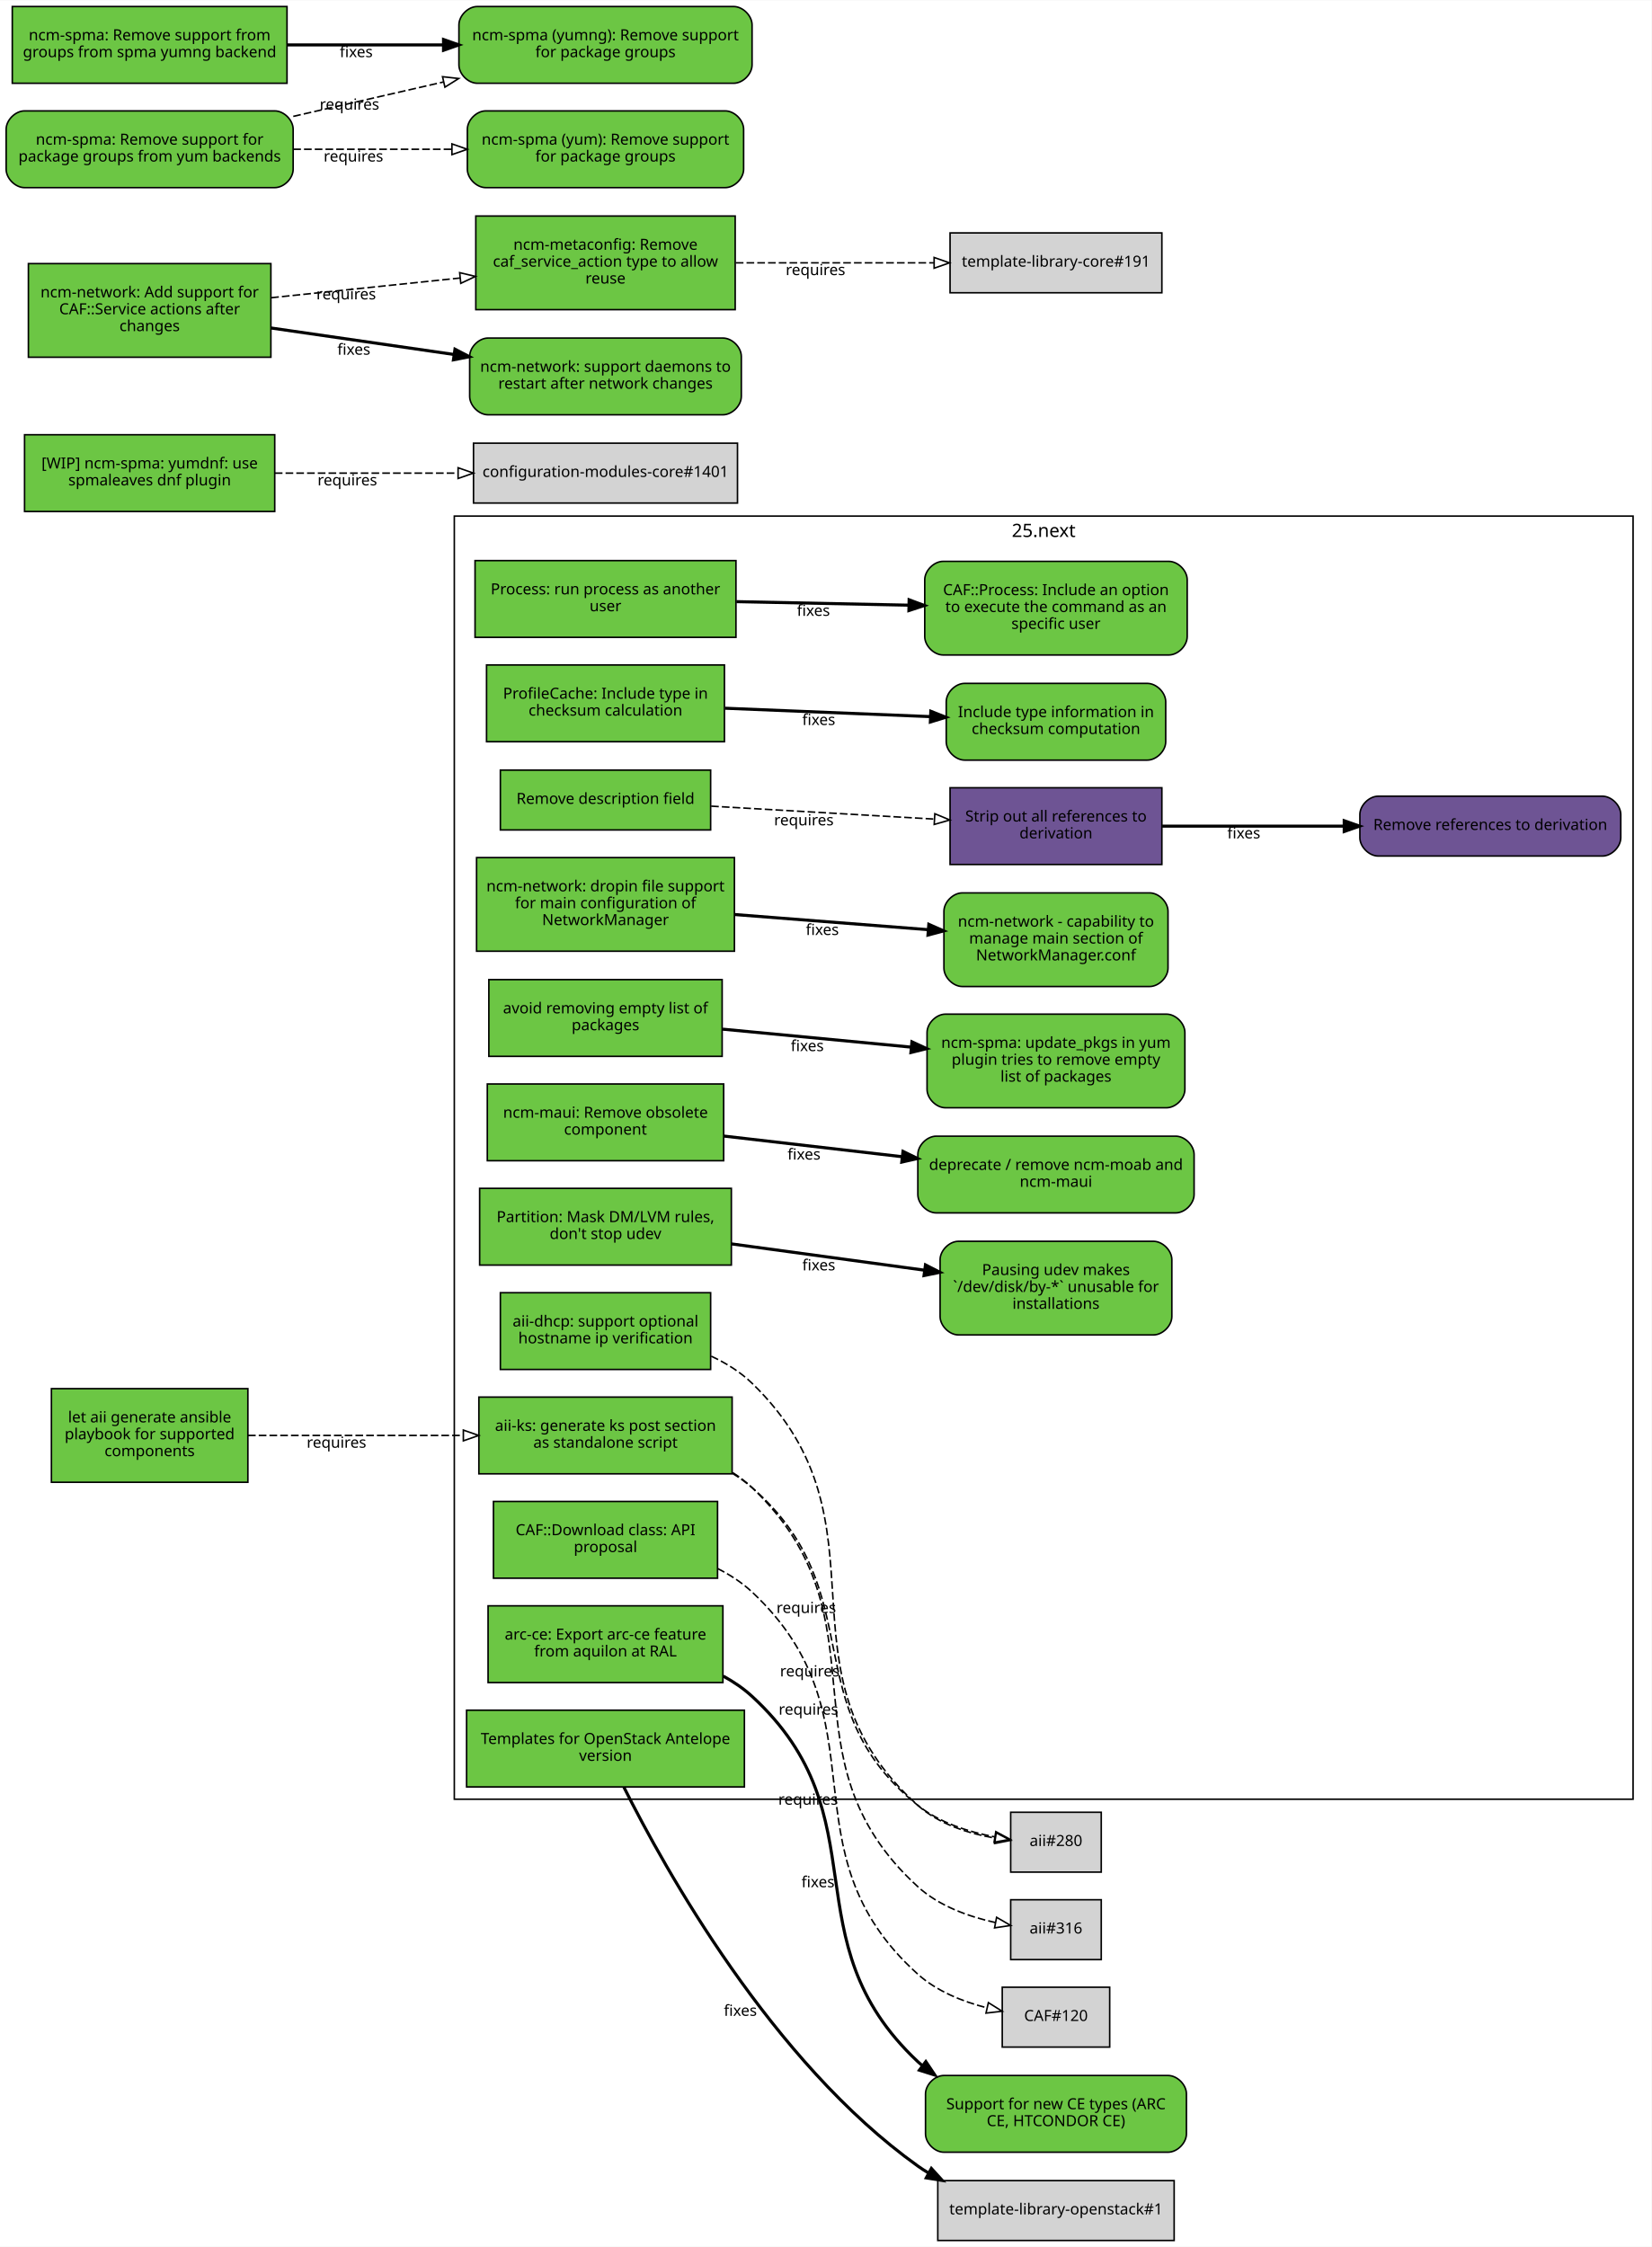
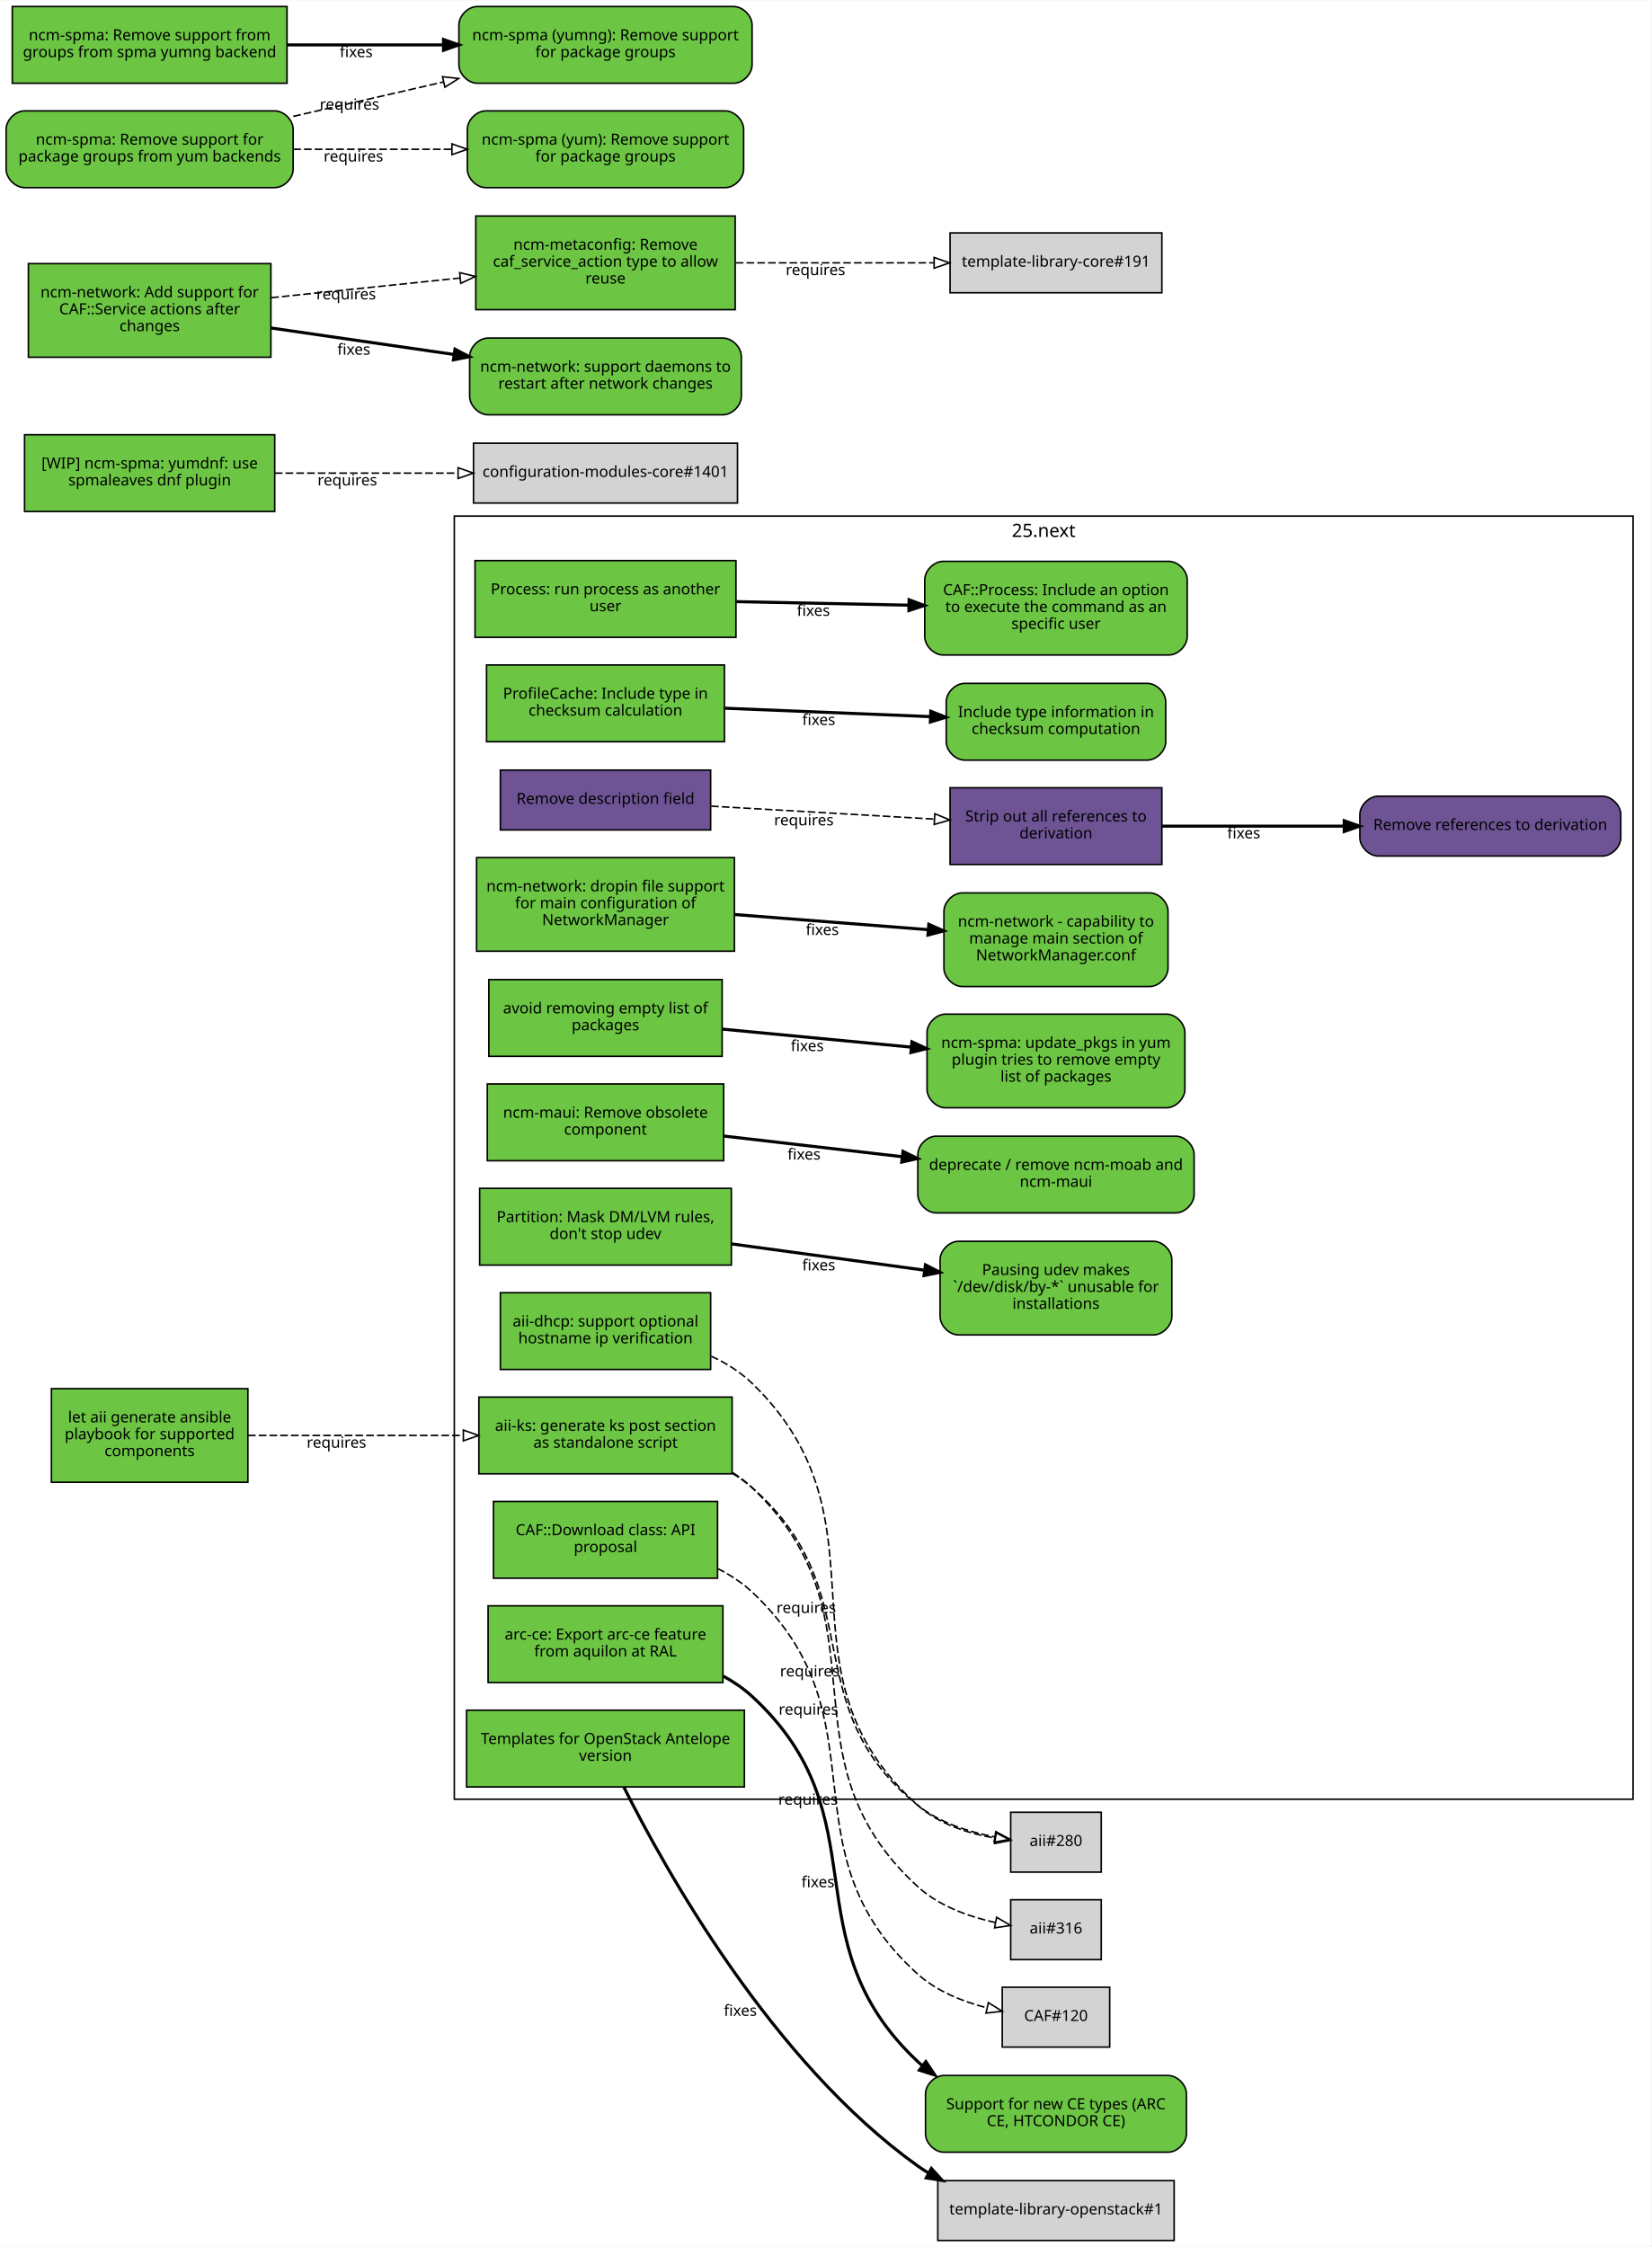
<svg xmlns="http://www.w3.org/2000/svg" xmlns:xlink="http://www.w3.org/1999/xlink" width="1076pt" height="1464pt" viewBox="0.00 0.00 1076.00 1463.50">
  <g id="graph0" class="graph" transform="scale(1 1) rotate(0) translate(4 1459.5)">
    <polygon fill="#ffffff" stroke="transparent" points="-4,4 -4,-1459.5 1072,-1459.5 1072,4 -4,4" />
    <g id="clust1" class="cluster">
      <polygon fill="none" stroke="#000000" points="292,-287.5 292,-1123.5 1060,-1123.5 1060,-287.5 292,-287.5" />
      <text text-anchor="middle" x="676" y="-1109.9" font-family="Sans" font-size="12.00" fill="#000000">25.next</text>
    </g>
    <g id="node1" class="node">
      <g id="a_node1">
        <a xlink:href="https://github.com/quattor/aii/pull/328" xlink:title="aii#328 (pull-request)" target="_parent">
          <polygon fill="#6cc644" stroke="#000000" points="473,-549.5 308,-549.5 308,-499.5 473,-499.5 473,-549.5" />
          <text text-anchor="middle" x="390.5" y="-527.5" font-family="Sans" font-size="10.00" fill="#000000">aii-ks: generate ks post section</text>
          <text text-anchor="middle" x="390.5" y="-516.5" font-family="Sans" font-size="10.00" fill="#000000">as standalone script</text>
        </a>
      </g>
    </g>
    <g id="node2" class="node">
      <polygon fill="#d3d3d3" stroke="#000000" points="713.5,-279 654.5,-279 654.5,-240 713.5,-240 713.5,-279" />
      <text text-anchor="middle" x="684" y="-257" font-family="Sans" font-size="10.00" fill="#000000">aii#280</text>
    </g>
    <g id="edge1" class="edge">
      <path fill="none" stroke="#000000" stroke-dasharray="5,2" d="M473.06,-499.894C477.655,-497.086 482.017,-493.965 486,-490.5 564.289,-422.391 513.003,-348.366 594,-283.5 608.111,-272.199 627.062,-266.191 643.933,-263.009" />
      <polygon fill="none" stroke="#000000" points="644.792,-266.416 654.108,-261.371 643.679,-259.505 644.792,-266.416" />
      <text text-anchor="middle" x="523.602" y="-367.506" font-family="Sans" font-size="10.00" fill="#000000">requires</text>
    </g>
    <g id="node3" class="node">
      <polygon fill="#d3d3d3" stroke="#000000" points="713.5,-222 654.5,-222 654.5,-183 713.5,-183 713.5,-222" />
      <text text-anchor="middle" x="684" y="-200" font-family="Sans" font-size="10.00" fill="#000000">aii#316</text>
    </g>
    <g id="edge2" class="edge">
      <path fill="none" stroke="#000000" stroke-dasharray="5,2" d="M473.421,-500.292C477.929,-497.386 482.171,-494.136 486,-490.5 576.735,-404.336 501.543,-314.813 594,-230.5 607.847,-217.873 627.317,-210.939 644.607,-207.133" />
      <polygon fill="none" stroke="#000000" points="645.318,-210.56 654.476,-205.234 643.995,-203.687 645.318,-210.56" />
      <text text-anchor="middle" x="522.737" y="-342.594" font-family="Sans" font-size="10.00" fill="#000000">requires</text>
    </g>
    <g id="node4" class="node">
      <g id="a_node4">
        <a xlink:href="https://github.com/quattor/aii/pull/299" xlink:title="aii#299 (pull-request)" target="_parent">
          <polygon fill="#6cc644" stroke="#000000" points="459,-617.5 322,-617.5 322,-567.5 459,-567.5 459,-617.5" />
          <text text-anchor="middle" x="390.5" y="-595.5" font-family="Sans" font-size="10.00" fill="#000000">aii-dhcp: support optional</text>
          <text text-anchor="middle" x="390.5" y="-584.5" font-family="Sans" font-size="10.00" fill="#000000">hostname ip verification</text>
        </a>
      </g>
    </g>
    <g id="edge3" class="edge">
      <path fill="none" stroke="#000000" stroke-dasharray="5,2" d="M459.381,-576.145C469.138,-571.616 478.414,-565.846 486,-558.5 580.332,-467.156 496.028,-370.928 594,-283.5 607.689,-271.285 626.921,-265.183 644.094,-262.175" />
      <polygon fill="none" stroke="#000000" points="645.058,-265.572 654.453,-260.675 644.055,-258.644 645.058,-265.572" />
      <text text-anchor="middle" x="521.309" y="-408.813" font-family="Sans" font-size="10.00" fill="#000000">requires</text>
    </g>
    <g id="node5" class="node">
      <g id="a_node5">
        <a xlink:href="https://github.com/quattor/aii/pull/331" xlink:title="aii#331 (pull-request)" target="_parent">
          <polygon fill="#6cc644" stroke="#000000" points="157.5,-555 29.5,-555 29.5,-494 157.5,-494 157.5,-555" />
          <text text-anchor="middle" x="93.5" y="-533" font-family="Sans" font-size="10.00" fill="#000000">let aii generate ansible</text>
          <text text-anchor="middle" x="93.5" y="-522" font-family="Sans" font-size="10.00" fill="#000000">playbook for supported</text>
          <text text-anchor="middle" x="93.5" y="-511" font-family="Sans" font-size="10.00" fill="#000000">components</text>
        </a>
      </g>
    </g>
    <g id="edge4" class="edge">
      <path fill="none" stroke="#000000" stroke-dasharray="5,2" d="M157.579,-524.5C198.481,-524.5 252.179,-524.5 297.707,-524.5" />
      <polygon fill="none" stroke="#000000" points="297.888,-528 307.888,-524.5 297.888,-521 297.888,-528" />
      <text text-anchor="middle" x="215.236" y="-516.5" font-family="Sans" font-size="10.00" fill="#000000">requires</text>
    </g>
    <g id="node6" class="node">
      <g id="a_node6">
        <a xlink:href="https://github.com/quattor/CAF/pull/257" xlink:title="CAF#257 (pull-request)" target="_parent">
          <polygon fill="#6cc644" stroke="#000000" points="475.5,-1094.5 305.5,-1094.5 305.5,-1044.5 475.5,-1044.5 475.5,-1094.5" />
          <text text-anchor="middle" x="390.5" y="-1072.5" font-family="Sans" font-size="10.00" fill="#000000">Process: run process as another</text>
          <text text-anchor="middle" x="390.5" y="-1061.5" font-family="Sans" font-size="10.00" fill="#000000">user</text>
        </a>
      </g>
    </g>
    <g id="node7" class="node">
      <g id="a_node7">
        <a xlink:href="https://github.com/quattor/CAF/issues/253" xlink:title="CAF#253 (issue)" target="_parent">
          <path fill="#6cc644" stroke="#000000" d="M757.5,-1094C757.5,-1094 610.5,-1094 610.5,-1094 604.5,-1094 598.5,-1088 598.5,-1082 598.5,-1082 598.5,-1045 598.5,-1045 598.5,-1039 604.5,-1033 610.5,-1033 610.5,-1033 757.5,-1033 757.5,-1033 763.5,-1033 769.5,-1039 769.5,-1045 769.5,-1045 769.5,-1082 769.5,-1082 769.5,-1088 763.5,-1094 757.5,-1094" />
          <text text-anchor="middle" x="684" y="-1072" font-family="Sans" font-size="10.00" fill="#000000">CAF::Process: Include an option</text>
          <text text-anchor="middle" x="684" y="-1061" font-family="Sans" font-size="10.00" fill="#000000">to execute the command as an</text>
          <text text-anchor="middle" x="684" y="-1050" font-family="Sans" font-size="10.00" fill="#000000">specific user</text>
        </a>
      </g>
    </g>
    <g id="edge5" class="edge">
      <path fill="none" stroke="#000000" stroke-width="2" d="M475.787,-1067.756C510.982,-1067.037 551.935,-1066.2 588.163,-1065.459" />
      <polygon fill="#000000" stroke="#000000" stroke-width="2" points="588.32,-1068.957 598.246,-1065.253 588.177,-1061.958 588.32,-1068.957" />
      <text text-anchor="middle" x="525.98" y="-1058.505" font-family="Sans" font-size="10.00" fill="#000000">fixes</text>
    </g>
    <g id="node8" class="node">
      <g id="a_node8">
        <a xlink:href="https://github.com/quattor/CAF/pull/110" xlink:title="CAF#110 (pull-request)" target="_parent">
          <polygon fill="#6cc644" stroke="#000000" points="463.5,-481.5 317.5,-481.5 317.5,-431.5 463.5,-431.5 463.5,-481.5" />
          <text text-anchor="middle" x="390.5" y="-459.5" font-family="Sans" font-size="10.00" fill="#000000">CAF::Download class: API</text>
          <text text-anchor="middle" x="390.5" y="-448.5" font-family="Sans" font-size="10.00" fill="#000000">proposal</text>
        </a>
      </g>
    </g>
    <g id="node9" class="node">
      <polygon fill="#d3d3d3" stroke="#000000" points="719,-165 649,-165 649,-126 719,-126 719,-165" />
      <text text-anchor="middle" x="684" y="-143" font-family="Sans" font-size="10.00" fill="#000000">CAF#120</text>
    </g>
    <g id="edge6" class="edge">
      <path fill="none" stroke="#000000" stroke-dasharray="5,2" d="M463.527,-437.803C471.709,-433.667 479.444,-428.63 486,-422.5 574.115,-340.118 504.239,-254.085 594,-173.5 606.386,-162.38 623.138,-155.677 638.831,-151.635" />
      <polygon fill="none" stroke="#000000" points="639.956,-154.969 648.934,-149.344 638.408,-148.142 639.956,-154.969" />
      <text text-anchor="middle" x="522.501" y="-283.929" font-family="Sans" font-size="10.00" fill="#000000">requires</text>
    </g>
    <g id="node10" class="node">
      <g id="a_node10">
        <a xlink:href="https://github.com/quattor/CCM/pull/216" xlink:title="CCM#216 (pull-request)" target="_parent">
          <polygon fill="#6cc644" stroke="#000000" points="468,-1026.5 313,-1026.5 313,-976.5 468,-976.5 468,-1026.5" />
          <text text-anchor="middle" x="390.5" y="-1004.5" font-family="Sans" font-size="10.00" fill="#000000">ProfileCache: Include type in</text>
          <text text-anchor="middle" x="390.5" y="-993.5" font-family="Sans" font-size="10.00" fill="#000000">checksum calculation</text>
        </a>
      </g>
    </g>
    <g id="node11" class="node">
      <g id="a_node11">
        <a xlink:href="https://github.com/quattor/CCM/issues/213" xlink:title="CCM#213 (issue)" target="_parent">
          <path fill="#6cc644" stroke="#000000" d="M743.5,-1014.5C743.5,-1014.5 624.5,-1014.5 624.5,-1014.5 618.5,-1014.5 612.5,-1008.5 612.5,-1002.5 612.5,-1002.5 612.5,-976.5 612.5,-976.5 612.5,-970.5 618.5,-964.5 624.5,-964.5 624.5,-964.5 743.5,-964.5 743.5,-964.5 749.5,-964.5 755.5,-970.5 755.5,-976.5 755.5,-976.5 755.5,-1002.5 755.5,-1002.5 755.5,-1008.5 749.5,-1014.5 743.5,-1014.5" />
          <text text-anchor="middle" x="684" y="-992.5" font-family="Sans" font-size="10.00" fill="#000000">Include type information in</text>
          <text text-anchor="middle" x="684" y="-981.5" font-family="Sans" font-size="10.00" fill="#000000">checksum computation</text>
        </a>
      </g>
    </g>
    <g id="edge7" class="edge">
      <path fill="none" stroke="#000000" stroke-width="2" d="M468.382,-998.316C509.644,-996.629 560.3,-994.558 602.143,-992.847" />
      <polygon fill="#000000" stroke="#000000" stroke-width="2" points="602.454,-996.337 612.303,-992.431 602.168,-989.343 602.454,-996.337" />
      <text text-anchor="middle" x="529.448" y="-987.369" font-family="Sans" font-size="10.00" fill="#000000">fixes</text>
    </g>
    <g id="node12" class="node">
      <g id="a_node12">
        <a xlink:href="https://github.com/quattor/CCM/pull/215" xlink:title="CCM#215 (pull-request)" target="_parent">
-           <polygon fill="#6cc644" stroke="#000000" points="459,-958 322,-958 322,-919 459,-919 459,-958" />
+           <polygon fill="#6e5494" stroke="#000000" points="459,-958 322,-958 322,-919 459,-919 459,-958" />
          <text text-anchor="middle" x="390.5" y="-936" font-family="Sans" font-size="10.00" fill="#000000">Remove description field</text>
        </a>
      </g>
    </g>
    <g id="node13" class="node">
      <g id="a_node13">
        <a xlink:href="https://github.com/quattor/CCM/pull/214" xlink:title="CCM#214 (pull-request)" target="_parent">
          <polygon fill="#6e5494" stroke="#000000" points="753,-946.5 615,-946.5 615,-896.5 753,-896.5 753,-946.5" />
          <text text-anchor="middle" x="684" y="-924.5" font-family="Sans" font-size="10.00" fill="#000000">Strip out all references to</text>
          <text text-anchor="middle" x="684" y="-913.5" font-family="Sans" font-size="10.00" fill="#000000">derivation</text>
        </a>
      </g>
    </g>
    <g id="edge8" class="edge">
      <path fill="none" stroke="#000000" stroke-dasharray="5,2" d="M459.313,-934.514C502.867,-931.991 559.324,-928.721 604.749,-926.09" />
      <polygon fill="none" stroke="#000000" points="605.075,-929.577 614.856,-925.505 604.67,-922.589 605.075,-929.577" />
      <text text-anchor="middle" x="519.747" y="-922" font-family="Sans" font-size="10.00" fill="#000000">requires</text>
    </g>
    <g id="node14" class="node">
      <g id="a_node14">
        <a xlink:href="https://github.com/quattor/CCM/issues/134" xlink:title="CCM#134 (issue)" target="_parent">
          <path fill="#6e5494" stroke="#000000" d="M1040,-941C1040,-941 894,-941 894,-941 888,-941 882,-935 882,-929 882,-929 882,-914 882,-914 882,-908 888,-902 894,-902 894,-902 1040,-902 1040,-902 1046,-902 1052,-908 1052,-914 1052,-914 1052,-929 1052,-929 1052,-935 1046,-941 1040,-941" />
          <text text-anchor="middle" x="967" y="-919" font-family="Sans" font-size="10.00" fill="#000000">Remove references to derivation</text>
        </a>
      </g>
    </g>
    <g id="edge9" class="edge">
      <path fill="none" stroke="#000000" stroke-width="2" d="M753.23,-921.5C788.83,-921.5 832.774,-921.5 871.542,-921.5" />
      <polygon fill="#000000" stroke="#000000" stroke-width="2" points="871.801,-925 881.801,-921.5 871.801,-918 871.801,-925" />
      <text text-anchor="middle" x="806.388" y="-913.5" font-family="Sans" font-size="10.00" fill="#000000">fixes</text>
    </g>
    <g id="node15" class="node">
      <g id="a_node15">
        <a xlink:href="https://github.com/quattor/configuration-modules-core/pull/1739" xlink:title="configuration-modules-core#1739 (pull-request)" target="_parent">
          <polygon fill="#6cc644" stroke="#000000" points="474.5,-901 306.5,-901 306.5,-840 474.5,-840 474.5,-901" />
          <text text-anchor="middle" x="390.5" y="-879" font-family="Sans" font-size="10.00" fill="#000000">ncm-network: dropin file support</text>
          <text text-anchor="middle" x="390.5" y="-868" font-family="Sans" font-size="10.00" fill="#000000">for main configuration of</text>
          <text text-anchor="middle" x="390.5" y="-857" font-family="Sans" font-size="10.00" fill="#000000">NetworkManager</text>
        </a>
      </g>
    </g>
    <g id="node16" class="node">
      <g id="a_node16">
        <a xlink:href="https://github.com/quattor/configuration-modules-core/issues/1740" xlink:title="configuration-modules-core#1740 (issue)" target="_parent">
          <path fill="#6cc644" stroke="#000000" d="M745,-878C745,-878 623,-878 623,-878 617,-878 611,-872 611,-866 611,-866 611,-829 611,-829 611,-823 617,-817 623,-817 623,-817 745,-817 745,-817 751,-817 757,-823 757,-829 757,-829 757,-866 757,-866 757,-872 751,-878 745,-878" />
          <text text-anchor="middle" x="684" y="-856" font-family="Sans" font-size="10.00" fill="#000000">ncm-network - capability to</text>
          <text text-anchor="middle" x="684" y="-845" font-family="Sans" font-size="10.00" fill="#000000">manage main section of</text>
          <text text-anchor="middle" x="684" y="-834" font-family="Sans" font-size="10.00" fill="#000000">NetworkManager.conf</text>
        </a>
      </g>
    </g>
    <g id="edge10" class="edge">
      <path fill="none" stroke="#000000" stroke-width="2" d="M474.605,-863.909C514.186,-860.807 561.25,-857.119 600.725,-854.026" />
      <polygon fill="#000000" stroke="#000000" stroke-width="2" points="601.155,-857.503 610.851,-853.232 600.608,-850.524 601.155,-857.503" />
      <text text-anchor="middle" x="531.777" y="-850.567" font-family="Sans" font-size="10.00" fill="#000000">fixes</text>
    </g>
    <g id="node17" class="node">
      <g id="a_node17">
        <a xlink:href="https://github.com/quattor/configuration-modules-core/pull/1554" xlink:title="configuration-modules-core#1554 (pull-request)" target="_parent">
          <polygon fill="#6cc644" stroke="#000000" points="466.5,-821.5 314.5,-821.5 314.5,-771.5 466.5,-771.5 466.5,-821.5" />
          <text text-anchor="middle" x="390.5" y="-799.5" font-family="Sans" font-size="10.00" fill="#000000">avoid removing empty list of</text>
          <text text-anchor="middle" x="390.5" y="-788.5" font-family="Sans" font-size="10.00" fill="#000000">packages</text>
        </a>
      </g>
    </g>
    <g id="node18" class="node">
      <g id="a_node18">
        <a xlink:href="https://github.com/quattor/configuration-modules-core/issues/1553" xlink:title="configuration-modules-core#1553 (issue)" target="_parent">
          <path fill="#6cc644" stroke="#000000" d="M756,-799C756,-799 612,-799 612,-799 606,-799 600,-793 600,-787 600,-787 600,-750 600,-750 600,-744 606,-738 612,-738 612,-738 756,-738 756,-738 762,-738 768,-744 768,-750 768,-750 768,-787 768,-787 768,-793 762,-799 756,-799" />
          <text text-anchor="middle" x="684" y="-777" font-family="Sans" font-size="10.00" fill="#000000">ncm-spma: update_pkgs in yum</text>
          <text text-anchor="middle" x="684" y="-766" font-family="Sans" font-size="10.00" fill="#000000">plugin tries to remove empty</text>
          <text text-anchor="middle" x="684" y="-755" font-family="Sans" font-size="10.00" fill="#000000">list of packages</text>
        </a>
      </g>
    </g>
    <g id="edge11" class="edge">
      <path fill="none" stroke="#000000" stroke-width="2" d="M466.848,-789.216C504.427,-785.631 550.078,-781.276 589.807,-777.486" />
      <polygon fill="#000000" stroke="#000000" stroke-width="2" points="590.149,-780.969 599.772,-776.535 589.485,-774.001 590.149,-780.969" />
      <text text-anchor="middle" x="521.96" y="-774.909" font-family="Sans" font-size="10.00" fill="#000000">fixes</text>
    </g>
    <g id="node19" class="node">
      <g id="a_node19">
        <a xlink:href="https://github.com/quattor/configuration-modules-core/pull/1507" xlink:title="configuration-modules-core#1507 (pull-request)" target="_parent">
          <polygon fill="#6cc644" stroke="#000000" points="175,-1176.5 12,-1176.5 12,-1126.5 175,-1126.5 175,-1176.5" />
          <text text-anchor="middle" x="93.5" y="-1154.5" font-family="Sans" font-size="10.00" fill="#000000">[WIP] ncm-spma: yumdnf: use</text>
          <text text-anchor="middle" x="93.5" y="-1143.5" font-family="Sans" font-size="10.00" fill="#000000">spmaleaves dnf plugin</text>
        </a>
      </g>
    </g>
    <g id="node20" class="node">
      <polygon fill="#d3d3d3" stroke="#000000" points="476.5,-1171 304.5,-1171 304.5,-1132 476.5,-1132 476.5,-1171" />
      <text text-anchor="middle" x="390.5" y="-1149" font-family="Sans" font-size="10.00" fill="#000000">configuration-modules-core#1401</text>
    </g>
    <g id="edge12" class="edge">
      <path fill="none" stroke="#000000" stroke-dasharray="5,2" d="M175.049,-1151.5C211.937,-1151.5 255.795,-1151.5 294.283,-1151.5" />
      <polygon fill="none" stroke="#000000" points="294.463,-1155 304.463,-1151.5 294.463,-1148 294.463,-1155" />
      <text text-anchor="middle" x="222.304" y="-1143.5" font-family="Sans" font-size="10.00" fill="#000000">requires</text>
    </g>
    <g id="node21" class="node">
      <g id="a_node21">
        <a xlink:href="https://github.com/quattor/configuration-modules-core/pull/1336" xlink:title="configuration-modules-core#1336 (pull-request)" target="_parent">
          <polygon fill="#6cc644" stroke="#000000" points="172.5,-1288 14.5,-1288 14.5,-1227 172.5,-1227 172.5,-1288" />
          <text text-anchor="middle" x="93.5" y="-1266" font-family="Sans" font-size="10.00" fill="#000000">ncm-network: Add support for</text>
          <text text-anchor="middle" x="93.5" y="-1255" font-family="Sans" font-size="10.00" fill="#000000">CAF::Service actions after</text>
          <text text-anchor="middle" x="93.5" y="-1244" font-family="Sans" font-size="10.00" fill="#000000">changes</text>
        </a>
      </g>
    </g>
    <g id="node22" class="node">
      <g id="a_node22">
        <a xlink:href="https://github.com/quattor/configuration-modules-core/pull/1335" xlink:title="configuration-modules-core#1335 (pull-request)" target="_parent">
          <polygon fill="#6cc644" stroke="#000000" points="475,-1319 306,-1319 306,-1258 475,-1258 475,-1319" />
          <text text-anchor="middle" x="390.5" y="-1297" font-family="Sans" font-size="10.00" fill="#000000">ncm-metaconfig: Remove</text>
          <text text-anchor="middle" x="390.5" y="-1286" font-family="Sans" font-size="10.00" fill="#000000">caf_service_action type to allow</text>
          <text text-anchor="middle" x="390.5" y="-1275" font-family="Sans" font-size="10.00" fill="#000000">reuse</text>
        </a>
      </g>
    </g>
    <g id="edge13" class="edge">
      <path fill="none" stroke="#000000" stroke-dasharray="5,2" d="M172.7,-1265.767C210.561,-1269.718 256.17,-1274.479 295.847,-1278.62" />
      <polygon fill="none" stroke="#000000" points="295.488,-1282.102 305.798,-1279.659 296.215,-1275.14 295.488,-1282.102" />
      <text text-anchor="middle" x="221.535" y="-1264.69" font-family="Sans" font-size="10.00" fill="#000000">requires</text>
    </g>
    <g id="node23" class="node">
      <g id="a_node23">
        <a xlink:href="https://github.com/quattor/configuration-modules-core/issues/1071" xlink:title="configuration-modules-core#1071 (issue)" target="_parent">
          <path fill="#6cc644" stroke="#000000" d="M467,-1239.5C467,-1239.5 314,-1239.5 314,-1239.5 308,-1239.5 302,-1233.5 302,-1227.5 302,-1227.5 302,-1201.5 302,-1201.5 302,-1195.5 308,-1189.5 314,-1189.5 314,-1189.5 467,-1189.5 467,-1189.5 473,-1189.5 479,-1195.5 479,-1201.5 479,-1201.5 479,-1227.5 479,-1227.5 479,-1233.5 473,-1239.5 467,-1239.5" />
          <text text-anchor="middle" x="390.5" y="-1217.5" font-family="Sans" font-size="10.00" fill="#000000">ncm-network: support daemons to</text>
          <text text-anchor="middle" x="390.5" y="-1206.5" font-family="Sans" font-size="10.00" fill="#000000">restart after network changes</text>
        </a>
      </g>
    </g>
    <g id="edge14" class="edge">
      <path fill="none" stroke="#000000" stroke-width="2" d="M172.7,-1246.033C209.218,-1240.746 252.943,-1234.416 291.601,-1228.819" />
      <polygon fill="#000000" stroke="#000000" stroke-width="2" points="292.439,-1232.234 301.834,-1227.337 291.436,-1225.306 292.439,-1232.234" />
      <text text-anchor="middle" x="226.548" y="-1228.645" font-family="Sans" font-size="10.00" fill="#000000">fixes</text>
    </g>
    <g id="node24" class="node">
      <polygon fill="#d3d3d3" stroke="#000000" points="753,-1308 615,-1308 615,-1269 753,-1269 753,-1308" />
      <text text-anchor="middle" x="684" y="-1286" font-family="Sans" font-size="10.00" fill="#000000">template-library-core#191</text>
    </g>
    <g id="edge15" class="edge">
      <path fill="none" stroke="#000000" stroke-dasharray="5,2" d="M475.392,-1288.5C516.041,-1288.5 564.441,-1288.5 604.383,-1288.5" />
      <polygon fill="none" stroke="#000000" points="604.61,-1292 614.61,-1288.5 604.61,-1285 604.61,-1292" />
      <text text-anchor="middle" x="527.328" y="-1280.5" font-family="Sans" font-size="10.00" fill="#000000">requires</text>
    </g>
    <g id="node25" class="node">
      <g id="a_node25">
        <a xlink:href="https://github.com/quattor/configuration-modules-core/pull/1148" xlink:title="configuration-modules-core#1148 (pull-request)" target="_parent">
          <polygon fill="#6cc644" stroke="#000000" points="183,-1455.5 4,-1455.5 4,-1405.5 183,-1405.5 183,-1455.5" />
          <text text-anchor="middle" x="93.5" y="-1433.5" font-family="Sans" font-size="10.00" fill="#000000">ncm-spma: Remove support from</text>
          <text text-anchor="middle" x="93.5" y="-1422.5" font-family="Sans" font-size="10.00" fill="#000000">groups from spma yumng backend</text>
        </a>
      </g>
    </g>
    <g id="node26" class="node">
      <g id="a_node26">
        <a xlink:href="https://github.com/quattor/configuration-modules-core/issues/952" xlink:title="configuration-modules-core#952 (issue)" target="_parent">
          <path fill="#6cc644" stroke="#000000" d="M474,-1455.5C474,-1455.5 307,-1455.5 307,-1455.5 301,-1455.5 295,-1449.5 295,-1443.5 295,-1443.5 295,-1417.5 295,-1417.5 295,-1411.5 301,-1405.5 307,-1405.5 307,-1405.5 474,-1405.5 474,-1405.5 480,-1405.5 486,-1411.5 486,-1417.5 486,-1417.5 486,-1443.5 486,-1443.5 486,-1449.5 480,-1455.5 474,-1455.5" />
          <text text-anchor="middle" x="390.5" y="-1433.5" font-family="Sans" font-size="10.00" fill="#000000">ncm-spma (yumng): Remove support</text>
          <text text-anchor="middle" x="390.5" y="-1422.5" font-family="Sans" font-size="10.00" fill="#000000">for package groups</text>
        </a>
      </g>
    </g>
    <g id="edge16" class="edge">
      <path fill="none" stroke="#000000" stroke-width="2" d="M183.013,-1430.5C215.054,-1430.5 251.469,-1430.5 284.753,-1430.5" />
      <polygon fill="#000000" stroke="#000000" stroke-width="2" points="284.973,-1434 294.973,-1430.5 284.973,-1427 284.973,-1434" />
      <text text-anchor="middle" x="228.088" y="-1422.5" font-family="Sans" font-size="10.00" fill="#000000">fixes</text>
    </g>
    <g id="node27" class="node">
      <g id="a_node27">
        <a xlink:href="https://github.com/quattor/configuration-modules-core/issues/950" xlink:title="configuration-modules-core#950 (issue)" target="_parent">
          <path fill="#6cc644" stroke="#000000" d="M175,-1387.5C175,-1387.5 12,-1387.5 12,-1387.5 6,-1387.5 0,-1381.5 0,-1375.5 0,-1375.5 0,-1349.5 0,-1349.5 0,-1343.5 6,-1337.5 12,-1337.5 12,-1337.5 175,-1337.5 175,-1337.5 181,-1337.5 187,-1343.5 187,-1349.5 187,-1349.5 187,-1375.5 187,-1375.5 187,-1381.5 181,-1387.5 175,-1387.5" />
          <text text-anchor="middle" x="93.5" y="-1365.5" font-family="Sans" font-size="10.00" fill="#000000">ncm-spma: Remove support for</text>
          <text text-anchor="middle" x="93.5" y="-1354.5" font-family="Sans" font-size="10.00" fill="#000000">package groups from yum backends</text>
        </a>
      </g>
    </g>
    <g id="edge18" class="edge">
      <path fill="none" stroke="#000000" stroke-dasharray="5,2" d="M187.065,-1383.922C218.191,-1391.049 253.066,-1399.034 285.03,-1406.352" />
      <polygon fill="none" stroke="#000000" points="284.32,-1409.78 294.849,-1408.6 285.883,-1402.957 284.32,-1409.78" />
      <text text-anchor="middle" x="223.685" y="-1388.313" font-family="Sans" font-size="10.00" fill="#000000">requires</text>
    </g>
    <g id="node28" class="node">
      <g id="a_node28">
        <a xlink:href="https://github.com/quattor/configuration-modules-core/issues/951" xlink:title="configuration-modules-core#951 (issue)" target="_parent">
          <path fill="#6cc644" stroke="#000000" d="M468.5,-1387.5C468.5,-1387.5 312.5,-1387.5 312.5,-1387.5 306.5,-1387.5 300.5,-1381.5 300.5,-1375.5 300.5,-1375.5 300.5,-1349.5 300.5,-1349.5 300.5,-1343.5 306.5,-1337.5 312.5,-1337.5 312.5,-1337.5 468.5,-1337.5 468.5,-1337.5 474.5,-1337.5 480.5,-1343.5 480.5,-1349.5 480.5,-1349.5 480.5,-1375.5 480.5,-1375.5 480.5,-1381.5 474.5,-1387.5 468.5,-1387.5" />
          <text text-anchor="middle" x="390.5" y="-1365.5" font-family="Sans" font-size="10.00" fill="#000000">ncm-spma (yum): Remove support</text>
          <text text-anchor="middle" x="390.5" y="-1354.5" font-family="Sans" font-size="10.00" fill="#000000">for package groups</text>
        </a>
      </g>
    </g>
    <g id="edge17" class="edge">
      <path fill="none" stroke="#000000" stroke-dasharray="5,2" d="M187.065,-1362.5C219.887,-1362.5 256.876,-1362.5 290.225,-1362.5" />
      <polygon fill="none" stroke="#000000" points="290.45,-1366 300.449,-1362.5 290.449,-1359 290.45,-1366" />
      <text text-anchor="middle" x="226.286" y="-1354.5" font-family="Sans" font-size="10.00" fill="#000000">requires</text>
    </g>
    <g id="node29" class="node">
      <g id="a_node29">
        <a xlink:href="https://github.com/quattor/configuration-modules-grid/pull/151" xlink:title="configuration-modules-grid#151 (pull-request)" target="_parent">
          <polygon fill="#6cc644" stroke="#000000" points="467.5,-753.5 313.5,-753.5 313.5,-703.5 467.5,-703.5 467.5,-753.5" />
          <text text-anchor="middle" x="390.5" y="-731.5" font-family="Sans" font-size="10.00" fill="#000000">ncm-maui: Remove obsolete</text>
          <text text-anchor="middle" x="390.5" y="-720.5" font-family="Sans" font-size="10.00" fill="#000000">component</text>
        </a>
      </g>
    </g>
    <g id="node30" class="node">
      <g id="a_node30">
        <a xlink:href="https://github.com/quattor/configuration-modules-grid/issues/85" xlink:title="configuration-modules-grid#85 (issue)" target="_parent">
          <path fill="#6cc644" stroke="#000000" d="M762,-719.5C762,-719.5 606,-719.5 606,-719.5 600,-719.5 594,-713.5 594,-707.5 594,-707.5 594,-681.5 594,-681.5 594,-675.5 600,-669.5 606,-669.5 606,-669.5 762,-669.5 762,-669.5 768,-669.5 774,-675.5 774,-681.5 774,-681.5 774,-707.5 774,-707.5 774,-713.5 768,-719.5 762,-719.5" />
          <text text-anchor="middle" x="684" y="-697.5" font-family="Sans" font-size="10.00" fill="#000000">deprecate / remove ncm-moab and</text>
          <text text-anchor="middle" x="684" y="-686.5" font-family="Sans" font-size="10.00" fill="#000000">ncm-maui</text>
        </a>
      </g>
    </g>
    <g id="edge19" class="edge">
      <path fill="none" stroke="#000000" stroke-width="2" d="M467.614,-719.567C503.161,-715.449 545.805,-710.509 583.803,-706.107" />
      <polygon fill="#000000" stroke="#000000" stroke-width="2" points="584.34,-709.568 593.871,-704.941 583.534,-702.615 584.34,-709.568" />
      <text text-anchor="middle" x="519.847" y="-704.242" font-family="Sans" font-size="10.00" fill="#000000">fixes</text>
    </g>
    <g id="node31" class="node">
      <g id="a_node31">
        <a xlink:href="https://github.com/quattor/ncm-lib-blockdevices/pull/106" xlink:title="ncm-lib-blockdevices#106 (pull-request)" target="_parent">
          <polygon fill="#6cc644" stroke="#000000" points="472.5,-685.5 308.5,-685.5 308.5,-635.5 472.5,-635.5 472.5,-685.5" />
          <text text-anchor="middle" x="390.5" y="-663.5" font-family="Sans" font-size="10.00" fill="#000000">Partition: Mask DM/LVM rules,</text>
          <text text-anchor="middle" x="390.5" y="-652.5" font-family="Sans" font-size="10.00" fill="#000000">don't stop udev</text>
        </a>
      </g>
    </g>
    <g id="node32" class="node">
      <g id="a_node32">
        <a xlink:href="https://github.com/quattor/ncm-lib-blockdevices/issues/105" xlink:title="ncm-lib-blockdevices#105 (issue)" target="_parent">
          <path fill="#6cc644" stroke="#000000" d="M747.5,-651C747.5,-651 620.5,-651 620.5,-651 614.5,-651 608.5,-645 608.5,-639 608.5,-639 608.5,-602 608.5,-602 608.5,-596 614.5,-590 620.5,-590 620.5,-590 747.5,-590 747.5,-590 753.5,-590 759.5,-596 759.5,-602 759.5,-602 759.5,-639 759.5,-639 759.5,-645 753.5,-651 747.5,-651" />
          <text text-anchor="middle" x="684" y="-629" font-family="Sans" font-size="10.00" fill="#000000">Pausing udev makes</text>
          <text text-anchor="middle" x="684" y="-618" font-family="Sans" font-size="10.00" fill="#000000">`/dev/disk/by-*` unusable for</text>
          <text text-anchor="middle" x="684" y="-607" font-family="Sans" font-size="10.00" fill="#000000">installations</text>
        </a>
      </g>
    </g>
    <g id="edge20" class="edge">
      <path fill="none" stroke="#000000" stroke-width="2" d="M472.646,-649.305C511.887,-643.957 558.827,-637.559 598.493,-632.154" />
      <polygon fill="#000000" stroke="#000000" stroke-width="2" points="598.976,-635.62 608.411,-630.802 598.03,-628.684 598.976,-635.62" />
      <text text-anchor="middle" x="529.472" y="-632.061" font-family="Sans" font-size="10.00" fill="#000000">fixes</text>
    </g>
    <g id="node33" class="node">
      <g id="a_node33">
        <a xlink:href="https://github.com/quattor/template-library-grid/pull/232" xlink:title="template-library-grid#232 (pull-request)" target="_parent">
          <polygon fill="#6cc644" stroke="#000000" points="467,-413.5 314,-413.5 314,-363.5 467,-363.5 467,-413.5" />
          <text text-anchor="middle" x="390.5" y="-391.5" font-family="Sans" font-size="10.00" fill="#000000">arc-ce: Export arc-ce feature</text>
          <text text-anchor="middle" x="390.5" y="-380.5" font-family="Sans" font-size="10.00" fill="#000000">from aquilon at RAL</text>
        </a>
      </g>
    </g>
    <g id="node34" class="node">
      <g id="a_node34">
        <a xlink:href="https://github.com/quattor/template-library-grid/issues/221" xlink:title="template-library-grid#221 (issue)" target="_parent">
          <path fill="#6cc644" stroke="#000000" d="M757,-107.5C757,-107.5 611,-107.5 611,-107.5 605,-107.5 599,-101.5 599,-95.5 599,-95.5 599,-69.5 599,-69.5 599,-63.5 605,-57.5 611,-57.5 611,-57.5 757,-57.5 757,-57.5 763,-57.5 769,-63.5 769,-69.5 769,-69.5 769,-95.5 769,-95.5 769,-101.5 763,-107.5 757,-107.5" />
          <text text-anchor="middle" x="684" y="-85.5" font-family="Sans" font-size="10.00" fill="#000000">Support for new CE types (ARC</text>
          <text text-anchor="middle" x="684" y="-74.5" font-family="Sans" font-size="10.00" fill="#000000">CE, HTCONDOR CE)</text>
        </a>
      </g>
    </g>
    <g id="edge21" class="edge">
      <path fill="none" stroke="#000000" stroke-width="2" d="M467.252,-367.693C474.035,-363.982 480.429,-359.622 486,-354.5 571.512,-275.883 509.246,-195.933 594,-116.5 594.96,-115.6 595.946,-114.724 596.955,-113.871" />
      <polygon fill="#000000" stroke="#000000" stroke-width="2" points="599.209,-116.555 605.115,-107.758 595.013,-110.952 599.209,-116.555" />
      <text text-anchor="middle" x="528.949" y="-230.135" font-family="Sans" font-size="10.00" fill="#000000">fixes</text>
    </g>
    <g id="node35" class="node">
      <g id="a_node35">
        <a xlink:href="https://github.com/quattor/template-library-openstack/pull/63" xlink:title="template-library-openstack#63 (pull-request)" target="_parent">
          <polygon fill="#6cc644" stroke="#000000" points="481,-345.5 300,-345.5 300,-295.5 481,-295.5 481,-345.5" />
          <text text-anchor="middle" x="390.5" y="-323.5" font-family="Sans" font-size="10.00" fill="#000000">Templates for OpenStack Antelope</text>
          <text text-anchor="middle" x="390.5" y="-312.5" font-family="Sans" font-size="10.00" fill="#000000">version</text>
        </a>
      </g>
    </g>
    <g id="node36" class="node">
      <polygon fill="#d3d3d3" stroke="#000000" points="761,-39 607,-39 607,0 761,0 761,-39" />
      <text text-anchor="middle" x="684" y="-17" font-family="Sans" font-size="10.00" fill="#000000">template-library-openstack#1</text>
    </g>
    <g id="edge22" class="edge">
      <path fill="none" stroke="#000000" stroke-width="2" d="M402.47,-295.39C429.204,-241.96 498.968,-116.358 594,-48.5 596.163,-46.956 598.412,-45.491 600.727,-44.102" />
      <polygon fill="#000000" stroke="#000000" stroke-width="2" points="602.822,-46.948 609.949,-39.108 599.489,-40.792 602.822,-46.948" />
      <text text-anchor="middle" x="478.379" y="-146.364" font-family="Sans" font-size="10.00" fill="#000000">fixes</text>
    </g>
  </g>
</svg>
